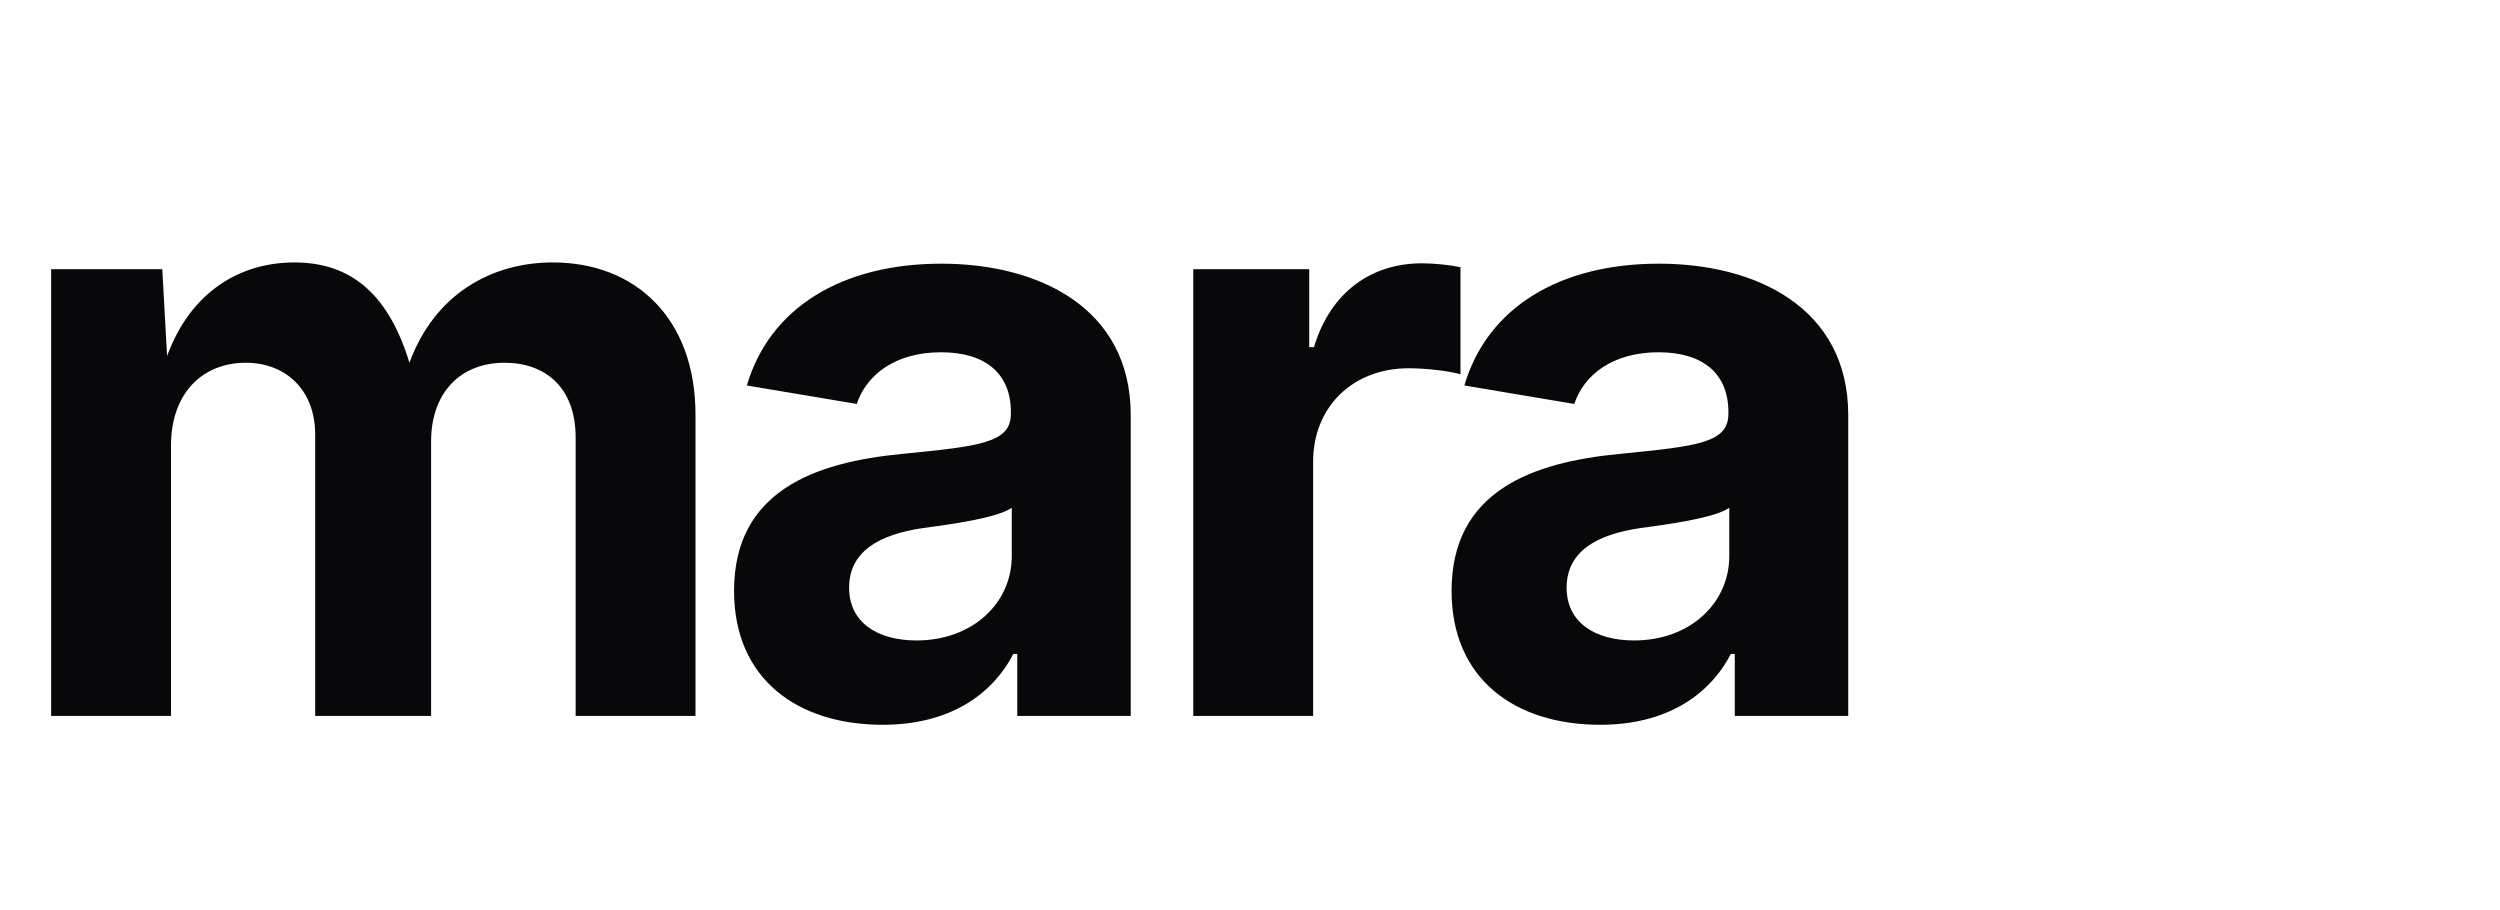
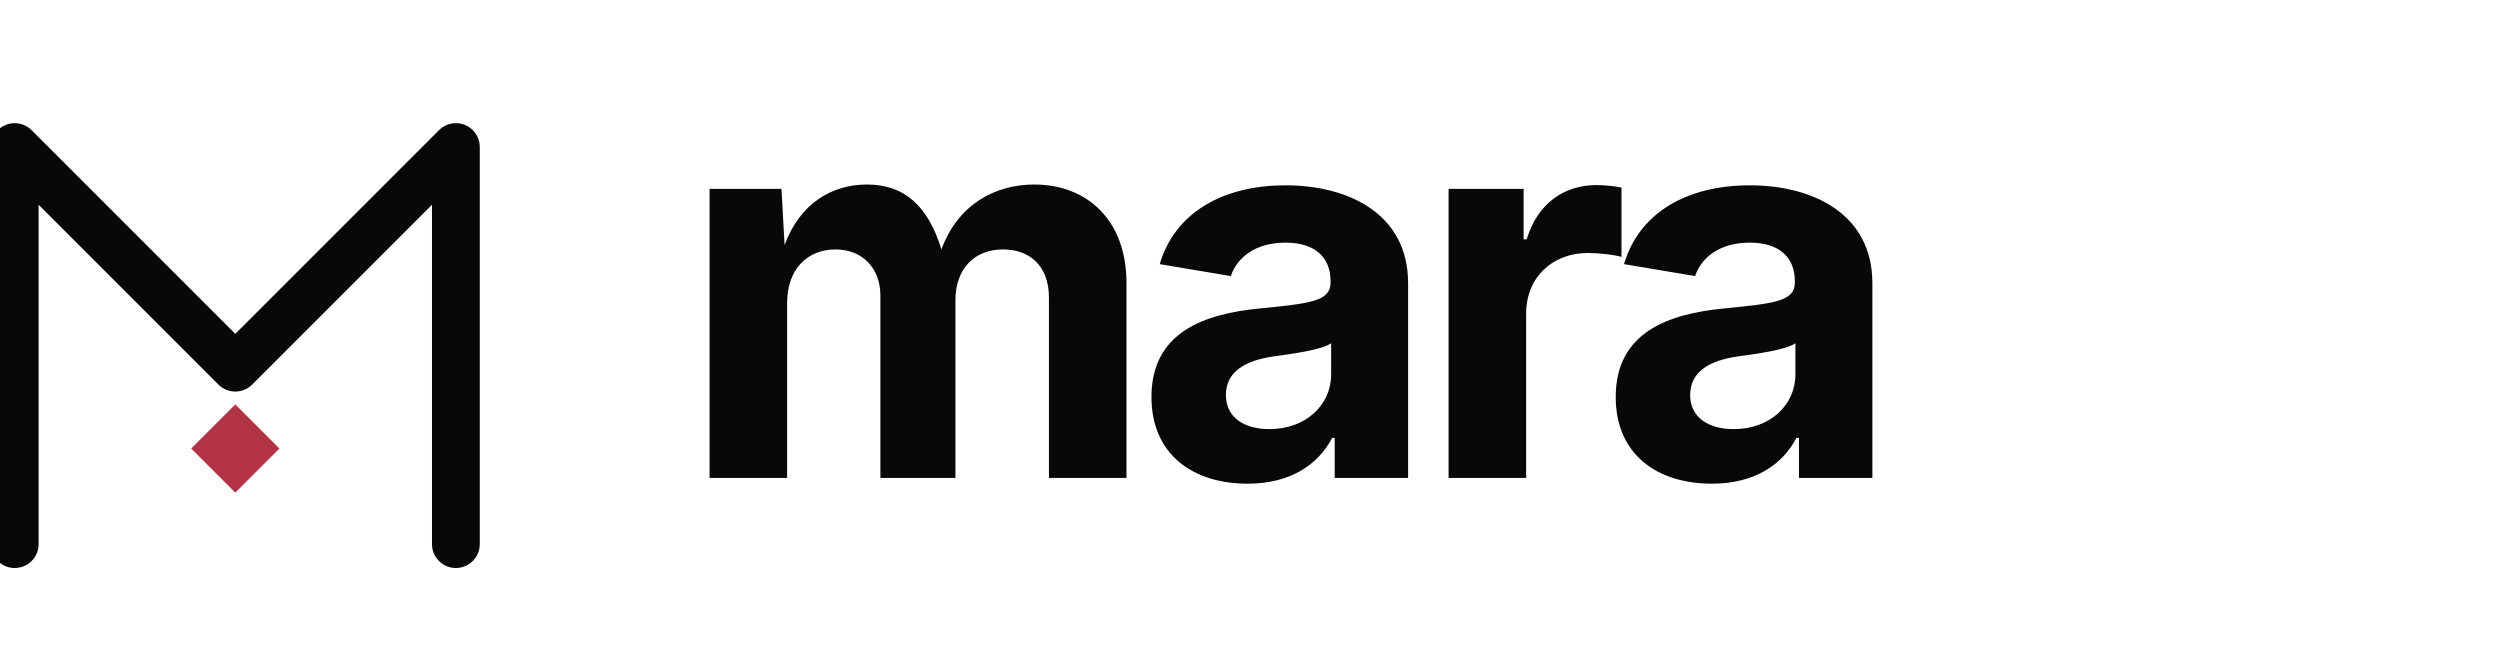
- <svg xmlns="http://www.w3.org/2000/svg" viewBox="0 0 220 80" role="img" aria-label="mara">
-   <text x="0" y="63" font-family="'Bricolage Grotesque', 'Inter', system-ui, sans-serif" font-weight="700" font-size="72" letter-spacing="-3.5" fill="#08070a">mara</text>
+ <svg xmlns="http://www.w3.org/2000/svg" viewBox="0 0 340 90" role="img" aria-label="mara">
+   <g transform="translate(0 14)">
+     <path d="M 2 60 L 2 6 L 32 36 L 62 6 L 62 60" stroke="#08070a" stroke-width="6.5" stroke-linecap="round" stroke-linejoin="round" fill="none" />
+     <path d="M 32 53 L 38 47 L 32 41 L 26 47 Z" fill="#B33347" />
+   </g>
+   <text x="92" y="65" font-family="'Bricolage Grotesque', 'Inter', system-ui, sans-serif" font-weight="700" font-size="72" letter-spacing="-3.5" fill="#08070a">mara</text>
</svg>
